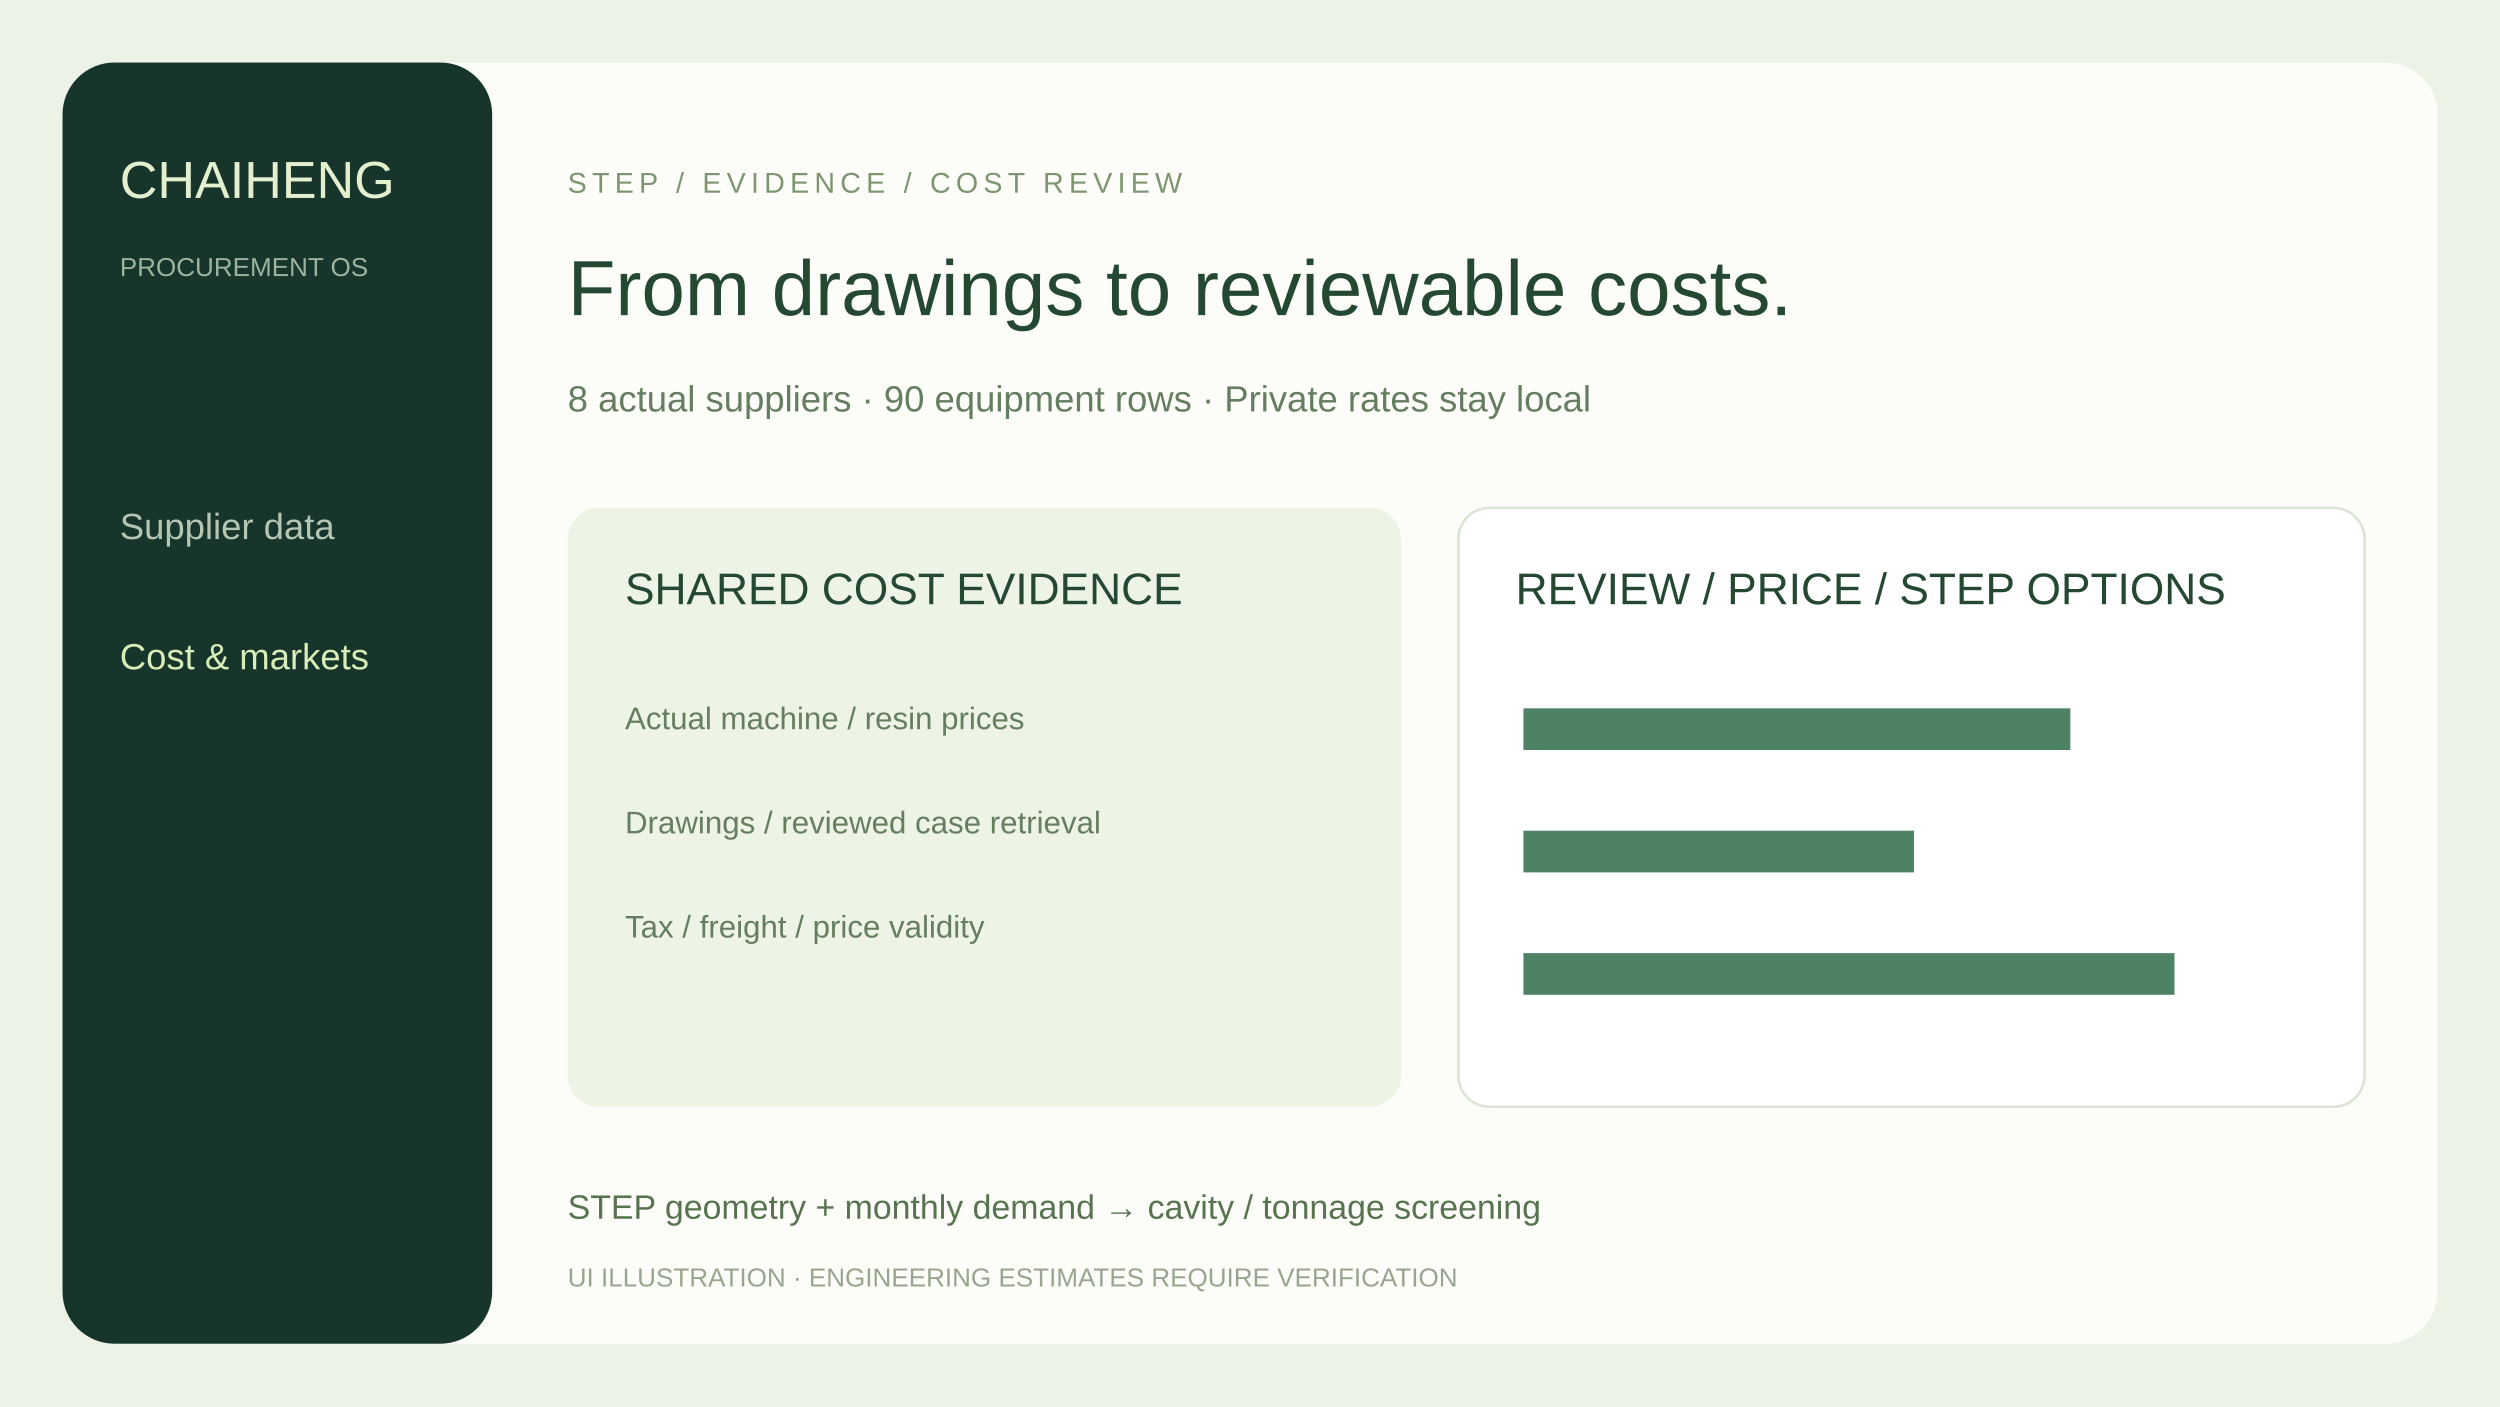
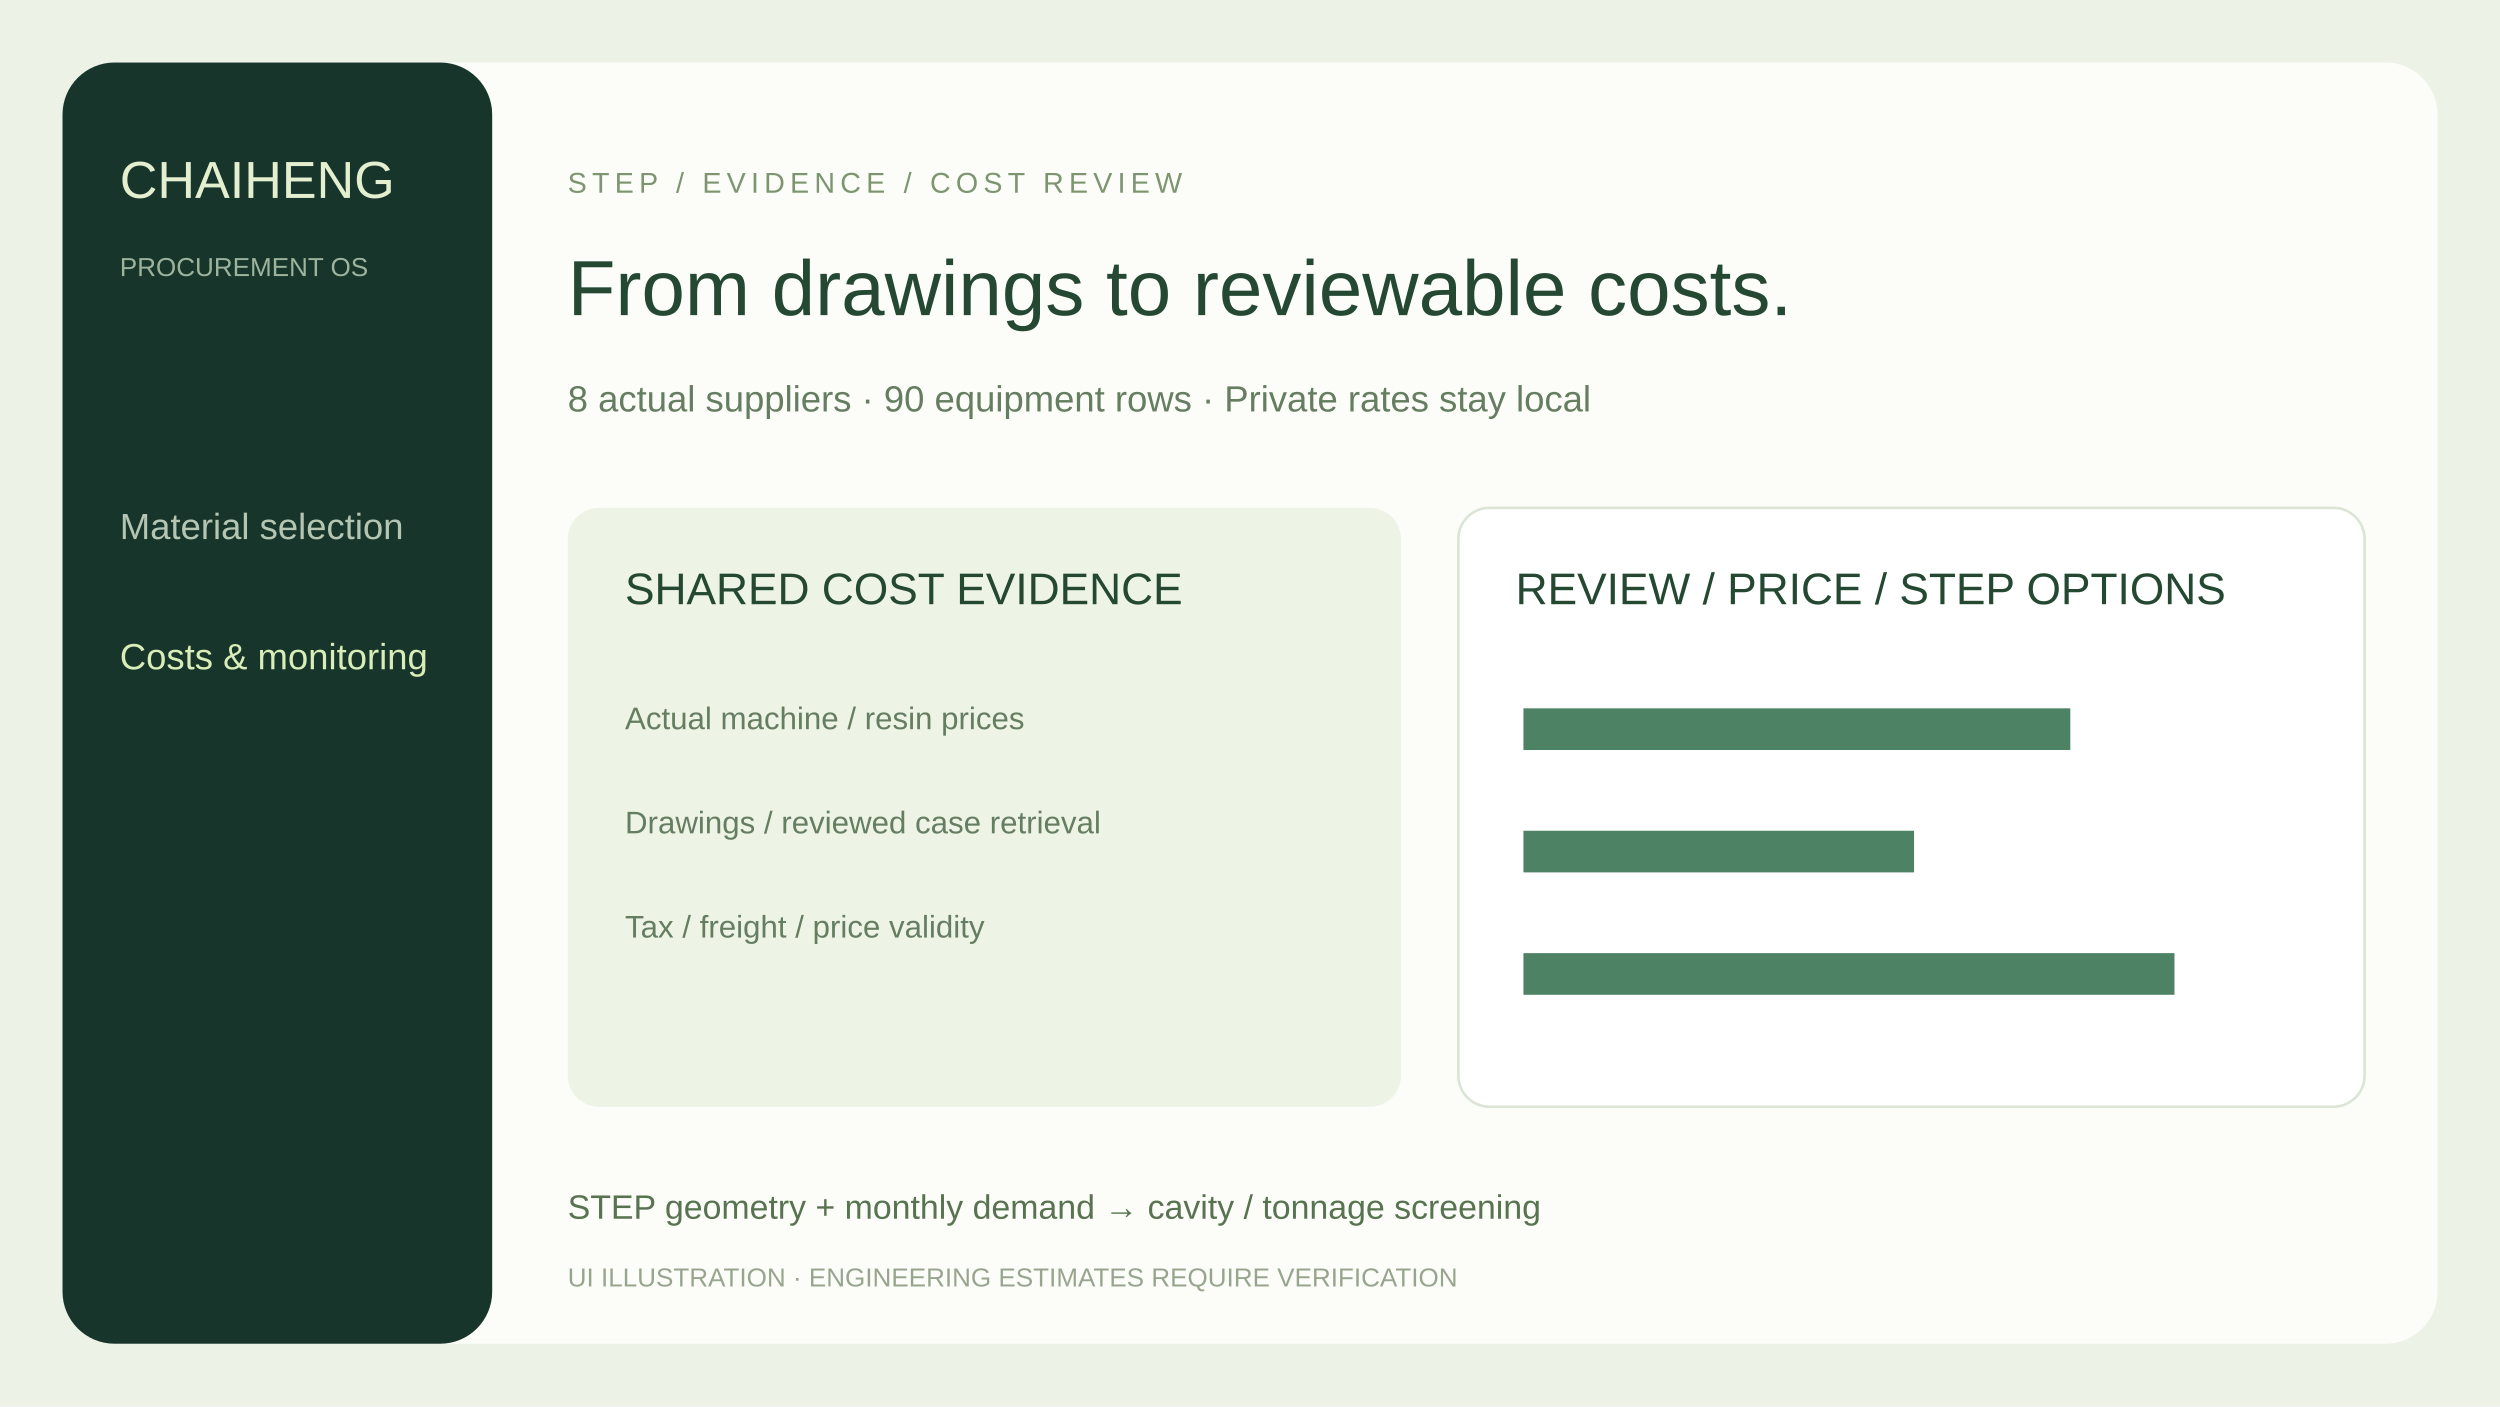
<svg xmlns="http://www.w3.org/2000/svg" width="960" height="540" viewBox="0 0 960 540">
  <rect width="960" height="540" fill="#edf2e7" />
  <rect x="24" y="24" width="912" height="492" rx="20" fill="#fcfdf9" />
  <rect x="24" y="24" width="165" height="492" rx="20" fill="#17352a" />
  <g font-family="Arial,sans-serif">
    <text x="46" y="76" font-size="20" fill="#e3efcf">CHAIHENG</text>
    <text x="46" y="106" font-size="10" fill="#9eb39e">PROCUREMENT OS</text>
-     <text x="46" y="207" fill="#b4c5b3" font-size="14">Supplier data</text>
-     <text x="46" y="257" fill="#d8edb7" font-size="14">Cost &amp; markets</text>
+     <text x="46" y="207" fill="#b4c5b3" font-size="14">Material selection</text>
+     <text x="46" y="257" fill="#d8edb7" font-size="14">Costs &amp; monitoring</text>
    <text x="218" y="74" font-size="11" letter-spacing="2" fill="#7d9570">STEP / EVIDENCE / COST REVIEW</text>
    <text x="218" y="121" font-size="30" fill="#244832">From drawings to reviewable costs.</text>
    <text x="218" y="158" font-size="14" fill="#657d60">8 actual suppliers · 90 equipment rows · Private rates stay local</text>
    <rect x="218" y="195" width="320" height="230" rx="12" fill="#edf3e5" />
    <text x="240" y="232" font-size="17" fill="#244832">SHARED COST EVIDENCE</text>
    <text x="240" y="280" fill="#657d60">Actual machine / resin prices</text>
    <text x="240" y="320" fill="#657d60">Drawings / reviewed case retrieval</text>
    <text x="240" y="360" fill="#657d60">Tax / freight / price validity</text>
    <rect x="560" y="195" width="348" height="230" rx="12" fill="#fff" stroke="#dce4d5" />
    <text x="582" y="232" font-size="17" fill="#244832">REVIEW / PRICE / STEP OPTIONS</text>
    <path d="M585 280h210M585 327h150M585 374h250" stroke="#4e8264" stroke-width="16" />
    <text x="218" y="468" font-size="13" fill="#587350">STEP geometry + monthly demand → cavity / tonnage screening</text>
    <text x="218" y="494" font-size="10" fill="#98a58e">UI ILLUSTRATION · ENGINEERING ESTIMATES REQUIRE VERIFICATION</text>
  </g>
</svg>
